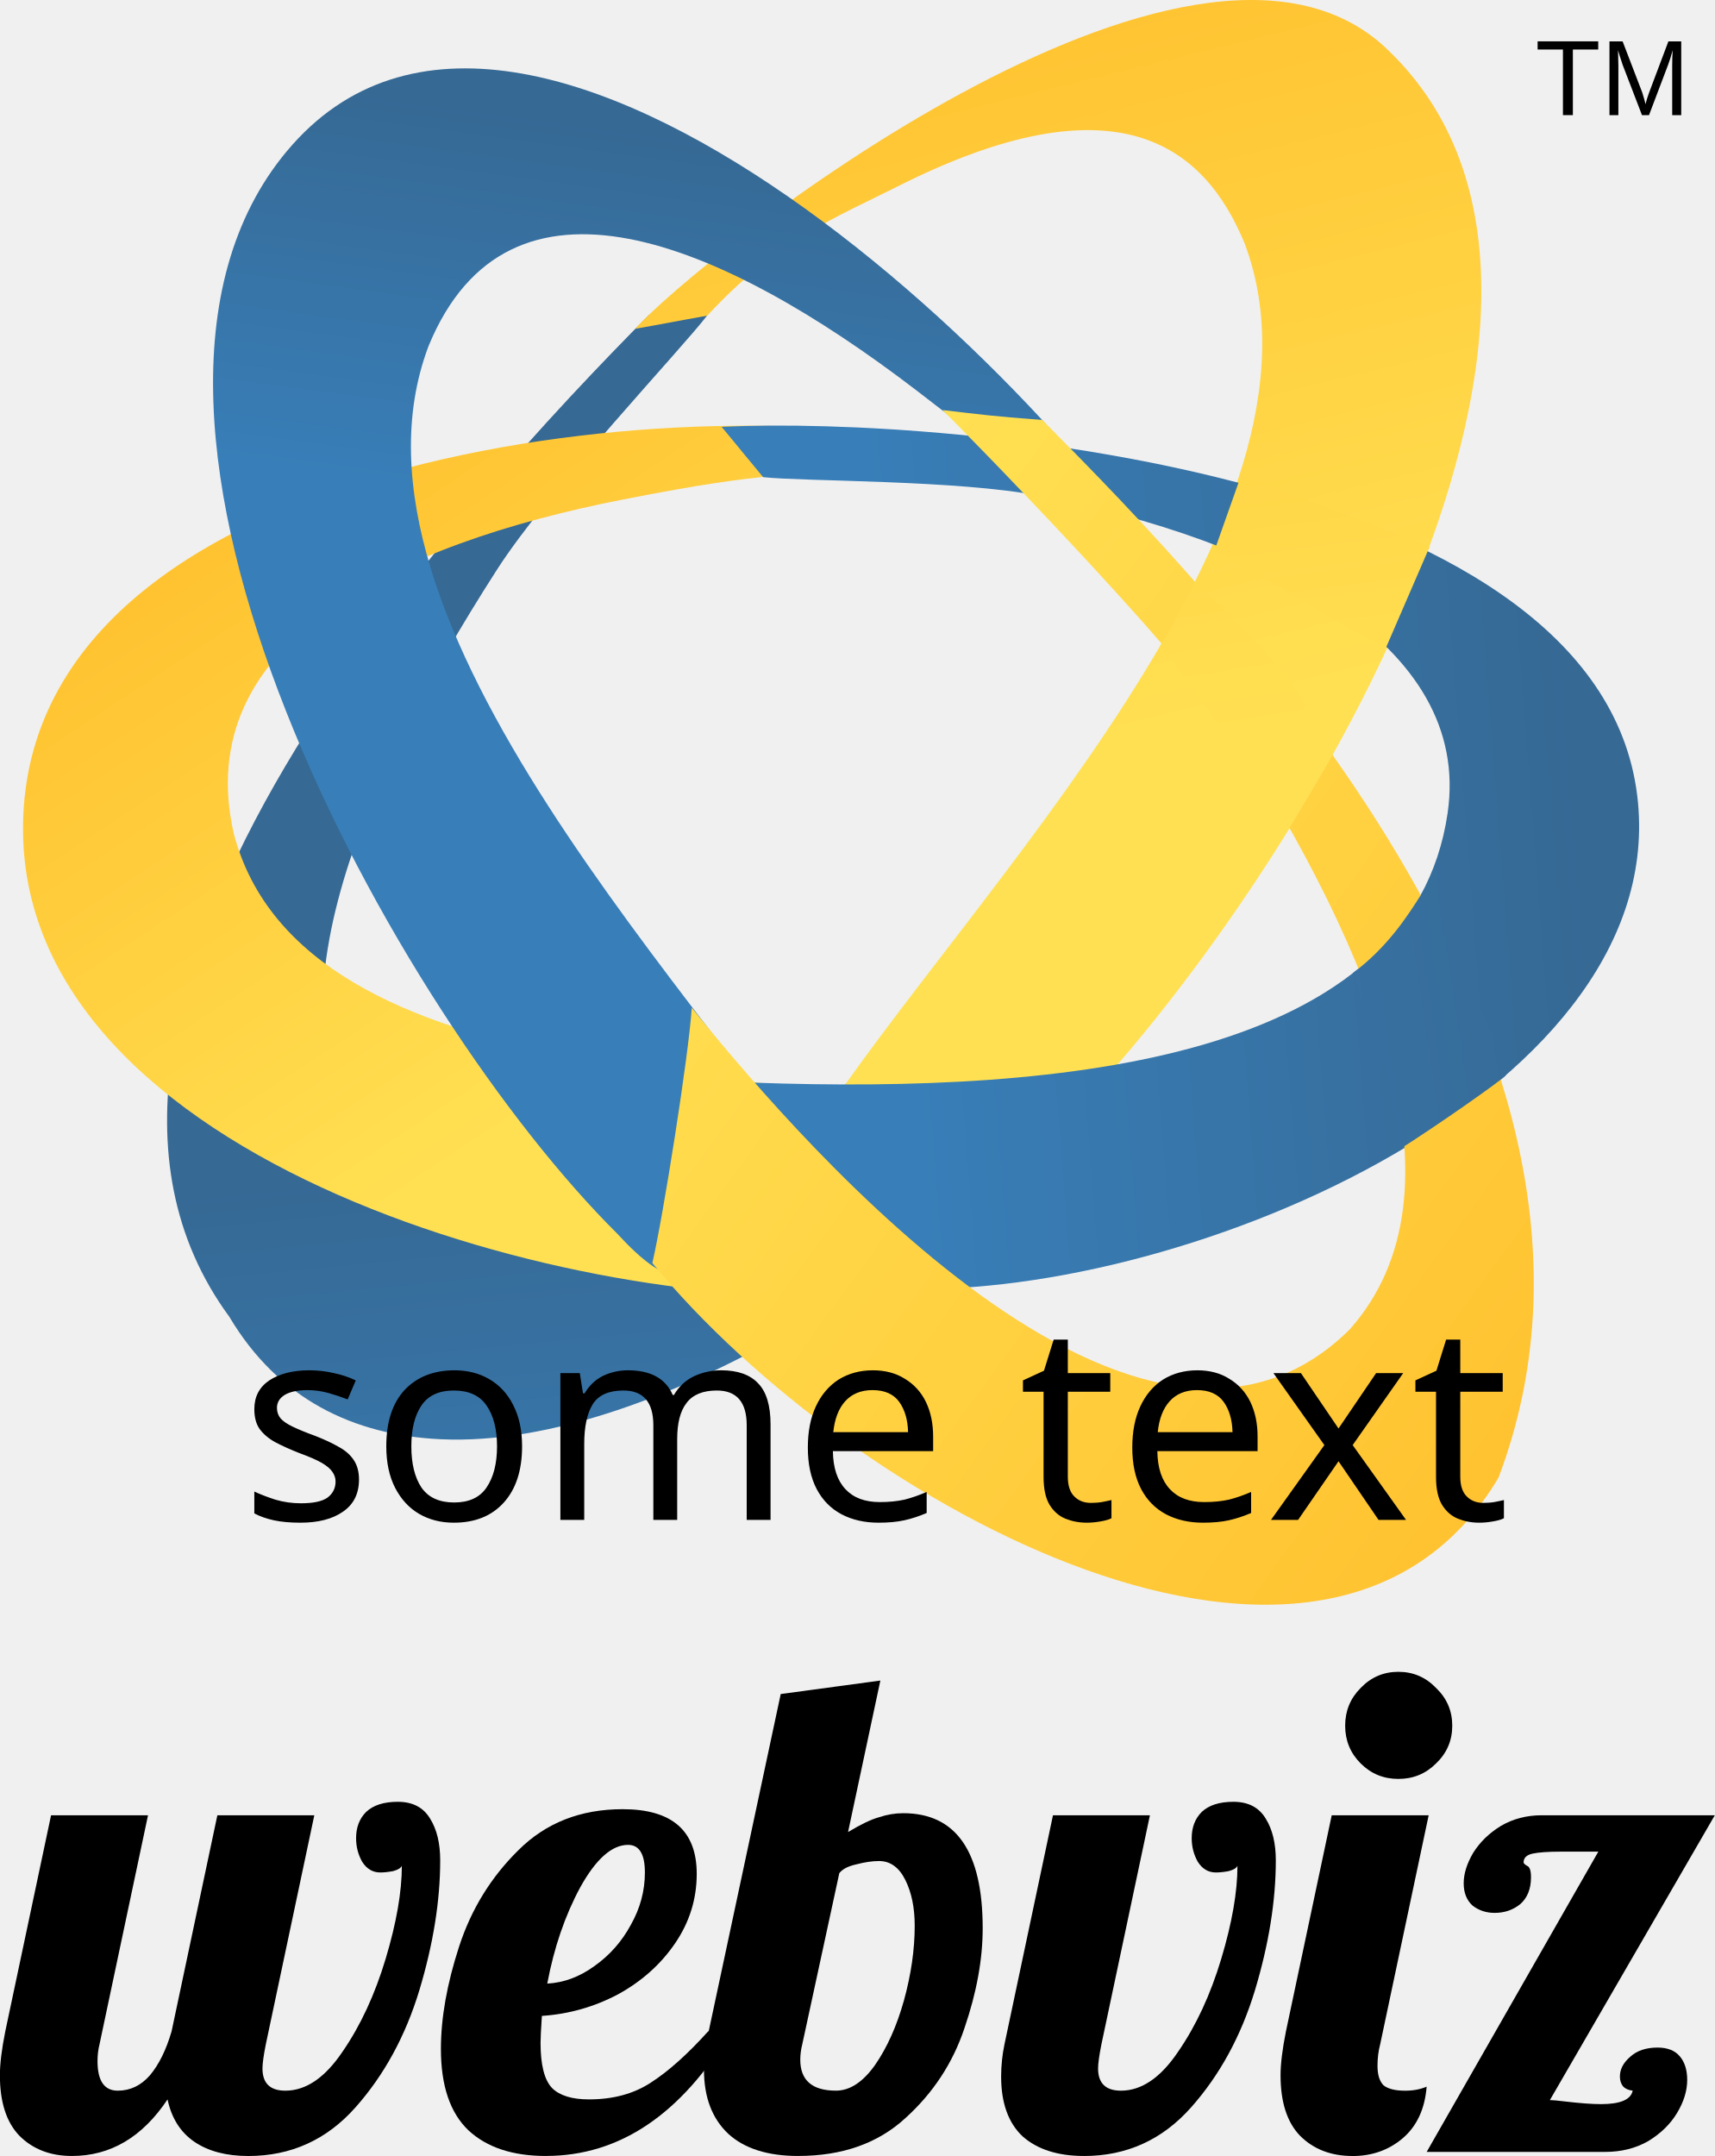
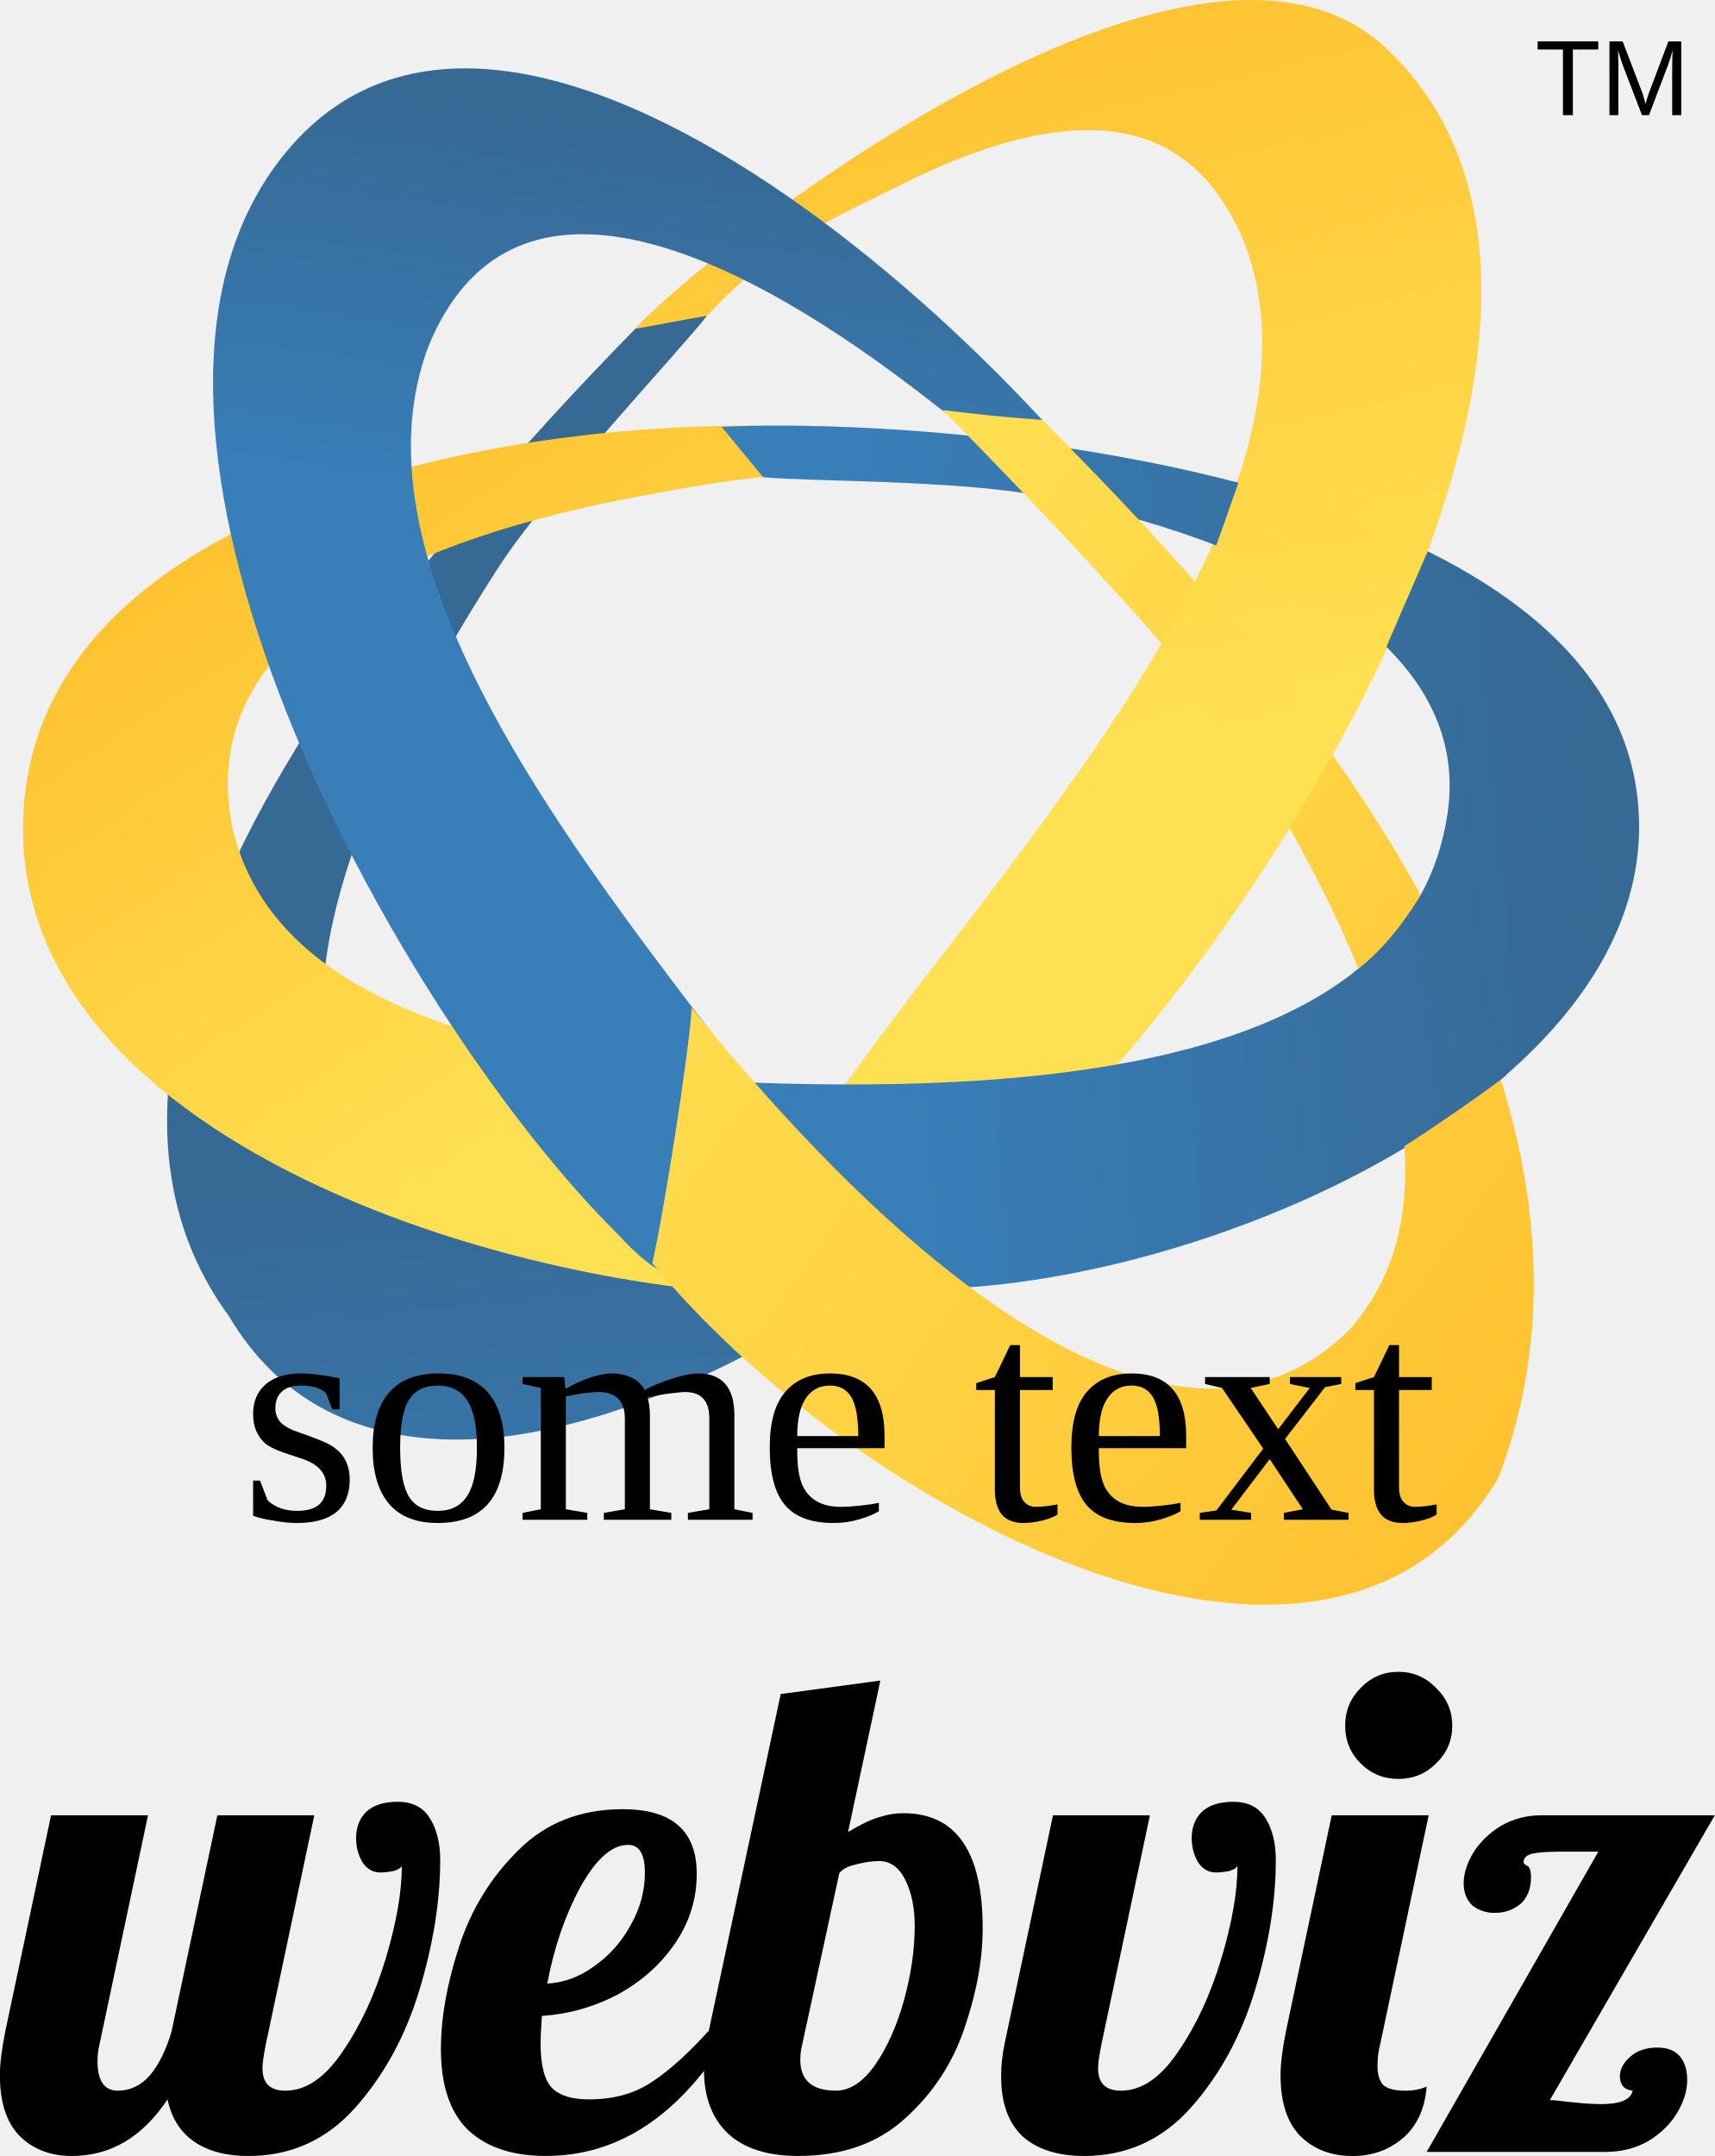
<svg xmlns="http://www.w3.org/2000/svg" xmlns:xlink="http://www.w3.org/1999/xlink" width="66.297mm" height="83.334mm" version="1.1" viewBox="0 0 66.297 83.334" id="svg260">
  <defs id="defs216">
    <linearGradient id="c" x1="-160.85" x2="-149.3" y1="122.05" y2="97.969" gradientTransform="matrix(-.57287 -.27538 -.22146 .71234 -47.281 -65.698)" gradientUnits="userSpaceOnUse" xlink:href="#b" />
    <linearGradient id="b">
      <stop stop-color="#387eb8" offset="0" id="stop198" />
      <stop stop-color="#366994" offset="1" id="stop200" />
    </linearGradient>
    <linearGradient id="h" x1="-169.75" x2="-132.82" y1="78.614" y2="80.514" gradientTransform="matrix(-.28241 -.61411 -.54539 .318 20.976 -89.788)" gradientUnits="userSpaceOnUse" xlink:href="#a" />
    <linearGradient id="a">
      <stop stop-color="#ffe052" offset="0" id="stop204" />
      <stop stop-color="#ffc331" offset="1" id="stop206" />
    </linearGradient>
    <linearGradient id="f" x1="-169.75" x2="-132.82" y1="78.614" y2="80.514" gradientTransform="matrix(-.14975 -.74066 .59564 -.18621 -32.605 -81.685)" gradientUnits="userSpaceOnUse" xlink:href="#a" />
    <linearGradient id="g" x1="-152" x2="-132.82" y1="77.864" y2="80.514" gradientTransform="matrix(.14975 -.74066 -.59564 -.18621 97.288 -77.713)" gradientUnits="userSpaceOnUse" xlink:href="#b" />
    <linearGradient id="e" x1="-165.41" x2="-142.27" y1="69.835" y2="106.3" gradientTransform="matrix(.28241 -.61411 .54539 .318 43.27 -89.935)" gradientUnits="userSpaceOnUse" xlink:href="#b" />
    <linearGradient id="d" x1="-167.98" x2="-140.73" y1="54.32" y2="108.56" gradientTransform="matrix(.57287 -.27538 .22146 .71234 114.07 -59.473)" gradientUnits="userSpaceOnUse" xlink:href="#a" />
    <linearGradient id="j" x1="11.18" x2="76.208" y1="-2124.2" y2="-2131.7" gradientTransform="matrix(.40241 0 0 .31274 30.184 698.23)" gradientUnits="userSpaceOnUse" xlink:href="#b" />
    <linearGradient id="k" x1="11.95" x2="-2.308" y1="-2137.6" y2="-2226.8" gradientTransform="matrix(.31404 0 0 .31404 35.676 700.96)" gradientUnits="userSpaceOnUse" xlink:href="#a" />
    <linearGradient id="i" x1="12.139" x2=".799" y1="-2139.8" y2="-2229.4" gradientTransform="matrix(.31404 0 0 .31404 35.676 700.96)" gradientUnits="userSpaceOnUse" xlink:href="#a" />
  </defs>
  <style id="style220">.text {
      fill: black;
    }
    @media (prefers-color-scheme: dark) {
      .text {
        fill: white;
      }
    }</style>
  <g class="text" stroke-width=".314" id="g232">
    <path d="m2.781 83.333q-1.249 0-2.03-0.781-0.755-0.781-0.755-2.342 0-0.651 0.208-1.692l1.77-8.354h3.748l-1.874 8.849q-0.078 0.312-0.078 0.651 0 1.145 0.781 1.145 0.729 0 1.249-0.599 0.521-0.625 0.833-1.692l1.77-8.354h3.748l-1.874 8.849q-0.13 0.651-0.13 0.937 0 0.859 0.885 0.859 1.197 0 2.212-1.51 1.041-1.51 1.666-3.592t0.625-3.592q-0.052 0.13-0.338 0.208-0.286 0.052-0.494 0.052-0.442 0-0.703-0.416-0.234-0.416-0.234-0.911 0-0.625 0.39-1.015 0.416-0.39 1.223-0.39 0.859 0 1.249 0.651 0.39 0.625 0.39 1.614 0 2.342-0.807 5.023-0.807 2.655-2.473 4.529-1.666 1.874-4.138 1.874-1.275 0-2.082-0.547t-1.041-1.64q-1.458 2.186-3.696 2.186z" id="path222" />
    <path d="m21.105 83.333q-1.926 0-2.993-0.989-1.067-1.015-1.067-3.149 0-1.796 0.703-3.956t2.29-3.722q1.588-1.588 4.034-1.588 2.863 0 2.863 2.498 0 1.458-0.833 2.681t-2.212 1.978q-1.379 0.729-2.941 0.833-0.052 0.781-0.052 1.041 0 1.275 0.442 1.744 0.442 0.442 1.431 0.442 1.405 0 2.394-0.651 1.015-0.651 2.212-1.978h0.885q-2.889 4.815-7.157 4.815zm0.052-6.663q0.963-0.052 1.822-0.677 0.885-0.625 1.405-1.588 0.547-0.963 0.547-2.03 0-1.067-0.651-1.067-0.937 0-1.848 1.64-0.885 1.64-1.275 3.722z" id="path224" />
    <path d="m30.859 83.333q-1.77 0-2.707-0.859-0.937-0.885-0.937-2.473 0-0.781 0.182-1.484l2.785-13.039 3.852-0.521-1.249 5.856q0.729-0.442 1.197-0.573 0.468-0.156 0.937-0.156 3.071 0 3.071 4.451 0 1.796-0.703 3.852-0.677 2.03-2.29 3.487-1.588 1.458-4.138 1.458zm1.458-2.525q0.807 0 1.51-0.989 0.703-1.015 1.119-2.498 0.416-1.51 0.416-2.889 0-1.041-0.364-1.77-0.364-0.729-1.015-0.729-0.39 0-0.885 0.13-0.468 0.104-0.651 0.338l-1.431 6.611q-0.078 0.312-0.078 0.599 0 1.197 1.379 1.197z" id="path226" />
    <path d="m41.904 83.333q-1.51 0-2.368-0.755-0.833-0.781-0.833-2.316 0-0.625 0.13-1.249l1.874-8.849h3.748l-1.874 8.849q-0.13 0.651-0.13 0.937 0 0.859 0.885 0.859 1.197 0 2.212-1.51 1.041-1.51 1.666-3.592 0.625-2.082 0.625-3.592-0.052 0.13-0.338 0.208-0.286 0.052-0.494 0.052-0.442 0-0.703-0.416-0.234-0.416-0.234-0.911 0-0.625 0.39-1.015 0.416-0.39 1.223-0.39 0.859 0 1.249 0.651 0.39 0.625 0.39 1.614 0 2.342-0.807 5.023-0.807 2.655-2.473 4.529t-4.138 1.874z" id="path228" />
    <path d="m54.06 68.759q-0.859 0-1.458-0.599-0.599-0.599-0.599-1.458t0.599-1.458q0.599-0.625 1.458-0.625t1.458 0.625q0.625 0.599 0.625 1.458t-0.625 1.458q-0.599 0.599-1.458 0.599zm-1.77 14.575q-1.249 0-2.03-0.781-0.755-0.781-0.755-2.342 0-0.651 0.208-1.692l1.77-8.354h3.748l-1.874 8.849q-0.104 0.39-0.104 0.833 0 0.521 0.234 0.755 0.26 0.208 0.833 0.208 0.468 0 0.833-0.156-0.104 1.301-0.937 2.004-0.807 0.677-1.926 0.677zm9.5-11.764h-1.458q-0.729 0-1.093 0.078-0.338 0.078-0.338 0.338 0 0.052 0.13 0.13 0.156 0.052 0.156 0.442 0 0.677-0.416 1.041-0.416 0.338-0.989 0.338-0.494 0-0.859-0.286-0.338-0.312-0.338-0.859t0.364-1.171q0.39-0.625 1.067-1.041 0.703-0.416 1.588-0.416h6.689l-6.376 11.009q0.156 0 0.573 0.052 0.885 0.104 1.405 0.104 1.119 0 1.223-0.521-0.234-0.026-0.364-0.156-0.13-0.156-0.13-0.39 0-0.416 0.39-0.755 0.39-0.364 1.067-0.364 0.573 0 0.859 0.338t0.286 0.911q0 0.625-0.39 1.275-0.39 0.651-1.119 1.093-0.729 0.416-1.666 0.416h-6.897z" id="path230" />
  </g>
  <g stroke-width=".314" id="g252">
    <path d="m8.864 50.894c1.892 3.184 4.804 4.581 8.175 4.736 8.41 0.389 20.173-7.506 25.557-14.078-0.164-0.209-4.417-5.965-10.583 1.081-7.25 6.426-14.259 6.068-17.398 2.528-4.737-5.339-0.938-14.525 4.604-23.152 1.99-3.098 7.237-8.634 8.127-9.826-0.766-0.003-1.393 0.056-2.259-0.007-6.983 7.044-25.118 26.591-16.223 38.718h-3.14e-5z" fill="url(#c)" id="path234" />
    <path d="m0.921 31.179c-0.968 13.467 21.028 19.488 31.862 18.865 5.185-0.022 1.581-3.011 6.88-7.012-9.002-1.704-27.957-0.588-30.625-10.813-1.695-7.422 6.279-11.191 15.027-12.908 6.283-1.234 5.111-0.622 13.428-1.895-8.606-2.56-35.537-0.662-36.573 13.764z" fill="url(#h)" id="path236" />
    <path d="m53.586 1.865c10.626 9.992-4.286 33.442-12.769 41.852-3.897 4.253-2.956-1.188-9.28-0.133 5.741-8.825 20.597-23.517 16.579-34.174-1.548-3.768-4.944-6.476-13.41-2.206-2.301 1.161-4.666 2.064-7.363 4.997-1.631 0.291-1.207 0.229-2.788 0.508 2.458-2.749 21.504-17.923 29.03-10.847z" fill="url(#f)" id="path238" />
    <path d="m11.096 5.834c-8.649 10.343 4.286 33.442 12.769 41.852 3.897 4.253 2.956-1.188 9.28-0.133-5.741-8.825-20.597-23.517-16.579-34.174 3.097-7.537 11.288-4.084 18.851 1.701 5.432 4.155 4.194 3.696 11.174 9.494-4.941-9.206-26.23-29.821-35.493-18.741z" fill="url(#g)" id="path240" />
    <path d="m63.324 31.031c1.067 11.444-18.098 19.381-28.932 18.759-5.348-3.776-2.922-1.682-5.348-3.776 3.329-4.213-2.898-0.987 0.065-4.168 12.121 0.436 25.462-0.914 26.854-10.413 0.966-6.594-7.036-10.552-15.783-12.27-3.141-0.617-9.146-0.549-10.677-0.72-1.183-1.419-0.283-0.35-1.606-1.945 8.983-0.431 34.243 1.824 35.427 14.533z" fill="url(#e)" id="path242" />
    <path d="m57.929 57.118c-6.614 11.129-24.96 1.142-32.71-8.298 0.417-1.794 1.403-8.004 1.524-9.867 3.076 3.782 16.996 20.788 25.435 12.433 4.737-5.339 0.938-14.525-4.604-23.152-1.99-3.098-10.565-11.848-11.139-12.384 1.549 0.178 1.865 0.232 3.86 0.383 6.983 7.044 23.892 24.351 17.635 40.885z" fill="url(#d)" id="path244" />
    <path d="m52.295 37.615c1.353-1.008 2.124-2.214 2.688-3.107 0.413 0.705 3.261 6.307 3.233 7.057-0.223 0.232-2.684 1.96-4.173 2.898-0.105-2.415-0.708-4.037-1.748-6.849z" fill="url(#j)" id="path246" />
    <path d="m44.853 24.957c0.306-0.483 1.134-1.999 1.358-2.482 4.196 4.112 3.553 3.718 5.316 6.697-0.218 0.384-1.401 2.384-1.69 2.847-0.337-0.673-3.132-4.685-4.983-7.062z" fill="url(#k)" id="path248" />
    <path d="m47.974 18.391-1.009 2.849 6.588 3.858 1.721-3.976z" fill="url(#i)" id="path250" />
  </g>
  <g class="text" stroke-width=".104" aria-label="TM" id="g258">
    <path d="m60.806 1.914v2.536h-0.384v-2.536h-0.979v-0.316h2.343v0.316z" id="path254" />
    <path d="m64.646 4.45v-1.902q0-0.316 0.018-0.607-0.099 0.362-0.178 0.567l-0.737 1.943h-0.271l-0.747-1.943-0.113-0.344-0.067-0.223 0.006 0.225 0.008 0.382v1.902h-0.344v-2.851h0.508l0.759 1.977q0.04 0.119 0.077 0.257 0.038 0.136 0.051 0.196 0.016-0.081 0.067-0.245 0.053-0.166 0.071-0.208l0.745-1.977h0.496v2.851z" id="path256" />
  </g>
-   <text xml:space="preserve" style="font-style:normal;font-weight:normal;font-size:10.583px;line-height:1.25;font-family:sans-serif;fill:#000000;fill-opacity:1;stroke:none;stroke-width:0.265" x="9.285" y="58.746" id="text266">
+   <text xml:space="preserve" x="9.285" y="58.746" id="text266">
    <tspan id="tspan264" x="9.285" y="58.746" style="stroke-width:0.265">some text</tspan>
  </text>
</svg>
